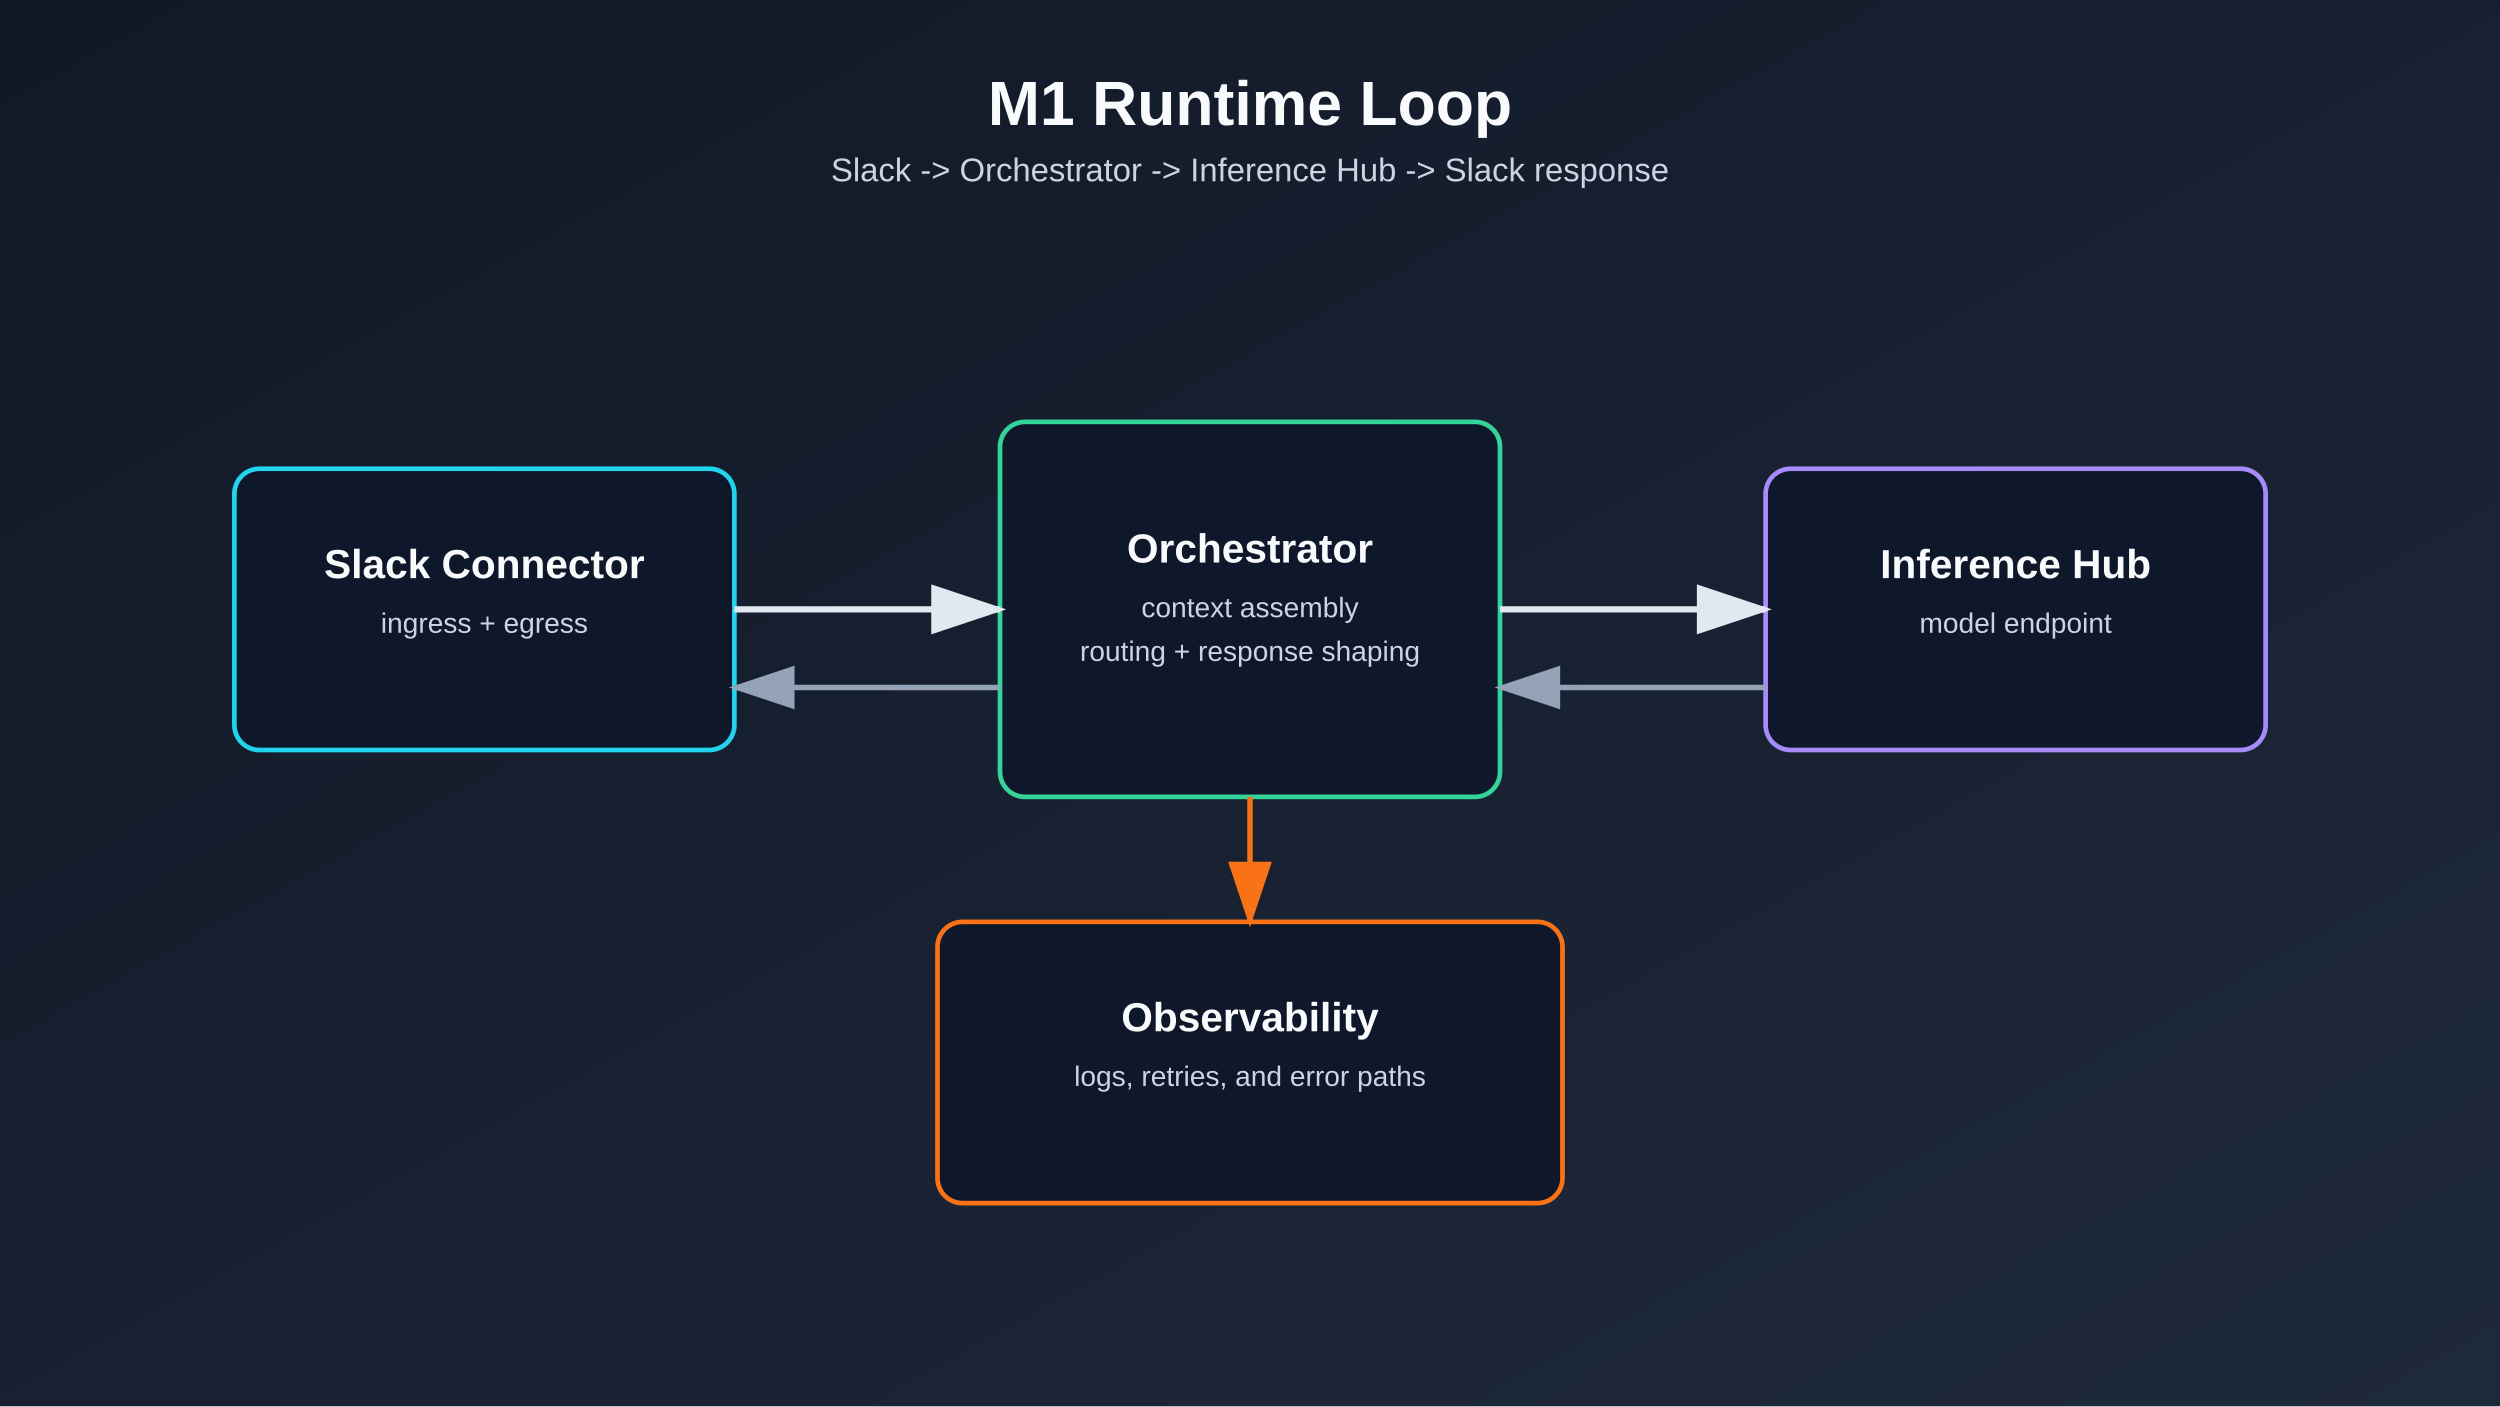
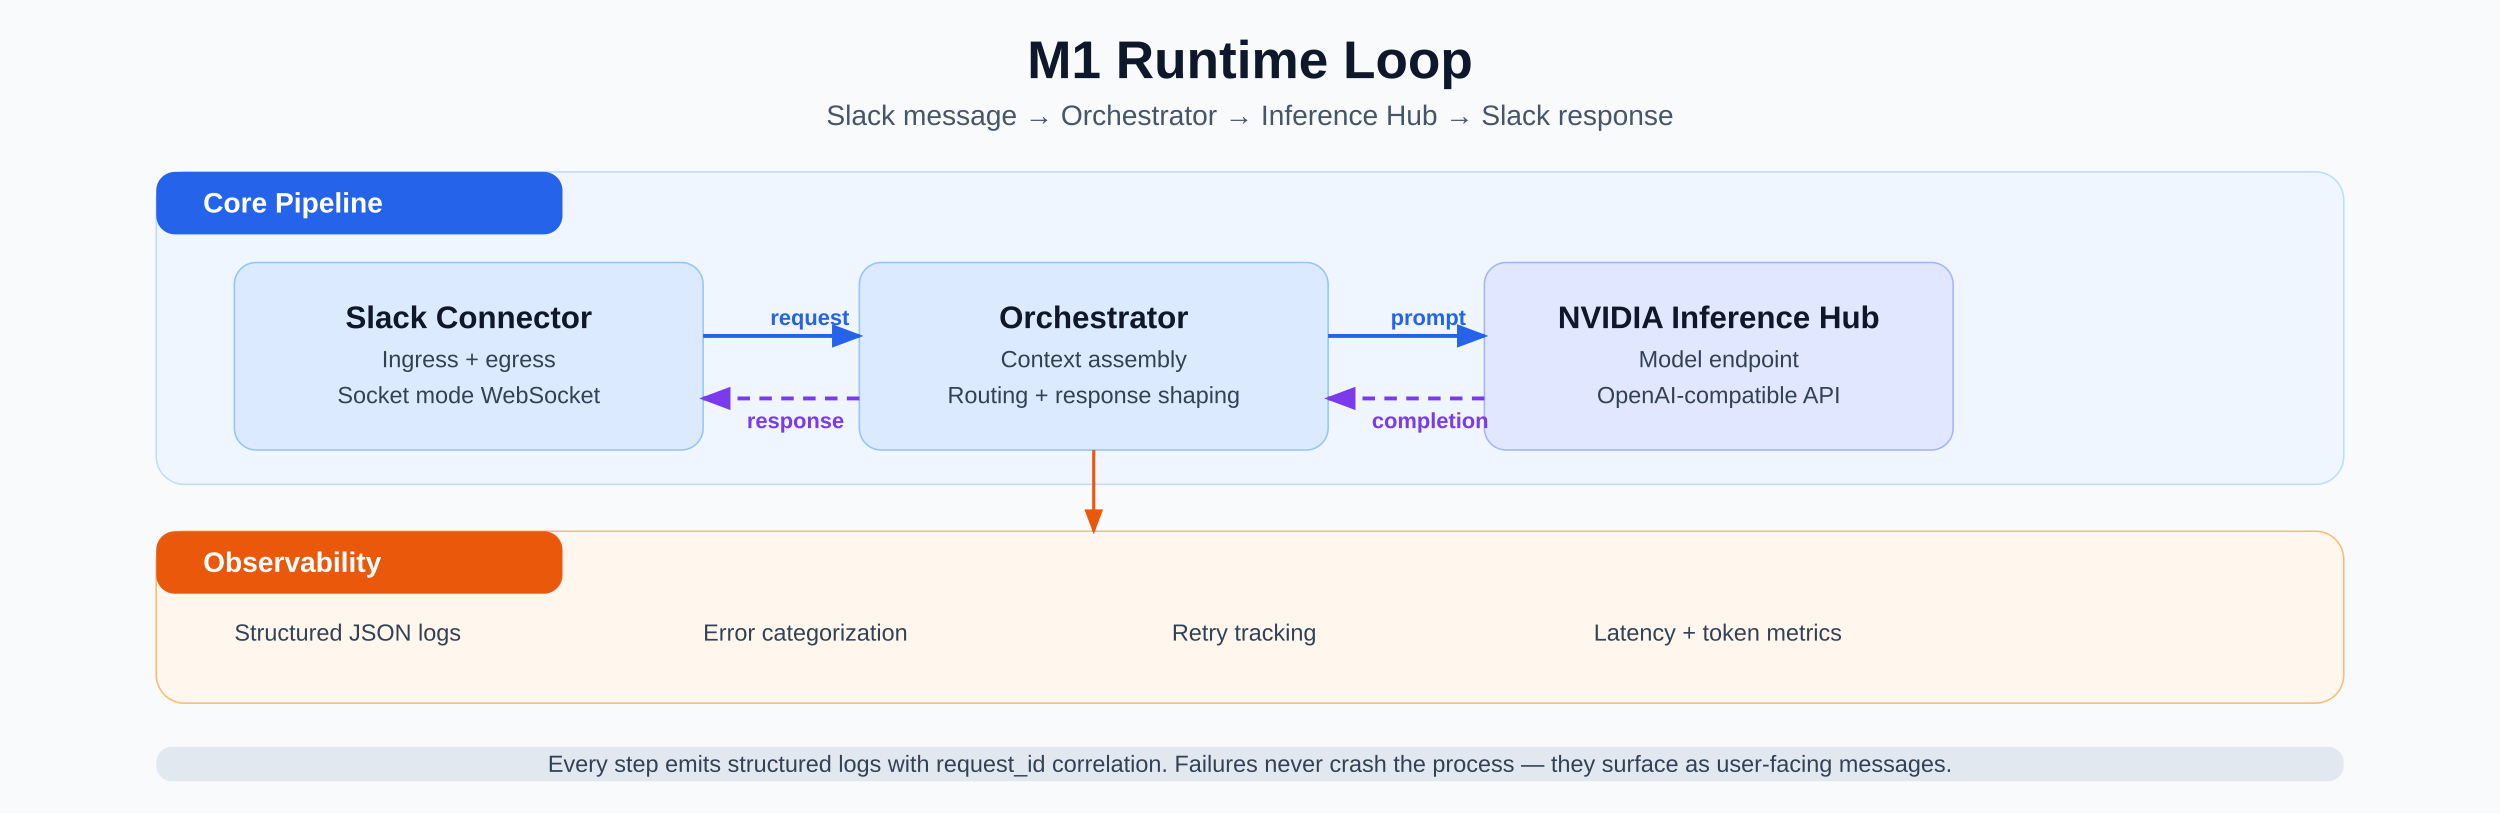
- <svg xmlns="http://www.w3.org/2000/svg" width="1600" height="900" viewBox="0 0 1600 900">
+ <svg xmlns="http://www.w3.org/2000/svg" width="1600" height="520" viewBox="0 0 1600 520">
  <defs>
-     <linearGradient id="bgGrad" x1="0" y1="0" x2="1" y2="1">
-       <stop offset="0%" stop-color="#111827" />
-       <stop offset="100%" stop-color="#1e293b" />
-     </linearGradient>
    <style>
-       .title { fill: #f8fafc; font: 700 40px Arial, sans-serif; }
-       .subtitle { fill: #cbd5e1; font: 500 21px Arial, sans-serif; }
-       .boxSlack { fill: #0f172a; stroke: #22d3ee; stroke-width: 3; rx: 16; }
-       .boxOrch { fill: #0f172a; stroke: #34d399; stroke-width: 3; rx: 16; }
-       .boxModel { fill: #0f172a; stroke: #a78bfa; stroke-width: 3; rx: 16; }
-       .boxObs { fill: #0f172a; stroke: #f97316; stroke-width: 3; rx: 16; }
-       .h { fill: #f8fafc; font: 700 26px Arial, sans-serif; }
-       .t { fill: #cbd5e1; font: 500 18px Arial, sans-serif; }
-       .arrowF { stroke: #e2e8f0; stroke-width: 4; fill: none; marker-end: url(#headF); }
-       .arrowB { stroke: #94a3b8; stroke-width: 3.5; fill: none; marker-end: url(#headB); }
-       .arrowObs { stroke: #f97316; stroke-width: 3.5; fill: none; marker-end: url(#headObs); }
+       .bg { fill: #f8fafc; }
+       .title { fill: #0f172a; font: 700 34px Arial, sans-serif; }
+       .subtitle { fill: #475569; font: 500 18px Arial, sans-serif; }
+       .stageTitle { fill: #ffffff; font: 700 18px Arial, sans-serif; }
+       .cardTitle { fill: #0f172a; font: 700 20px Arial, sans-serif; }
+       .cardText { fill: #334155; font: 500 15px Arial, sans-serif; }
+       .noteText { fill: #334155; font: 500 15px Arial, sans-serif; }
+       .labelFwd { fill: #2563eb; font: 600 14px Arial, sans-serif; }
+       .labelRet { fill: #7c3aed; font: 600 14px Arial, sans-serif; }
+       .labelObs { fill: #ea580c; font: 600 14px Arial, sans-serif; }
+       .arrowFwd { stroke: #2563eb; stroke-width: 2.5; fill: none; marker-end: url(#fwdHead); }
+       .arrowRet { stroke: #7c3aed; stroke-width: 2.5; fill: none; stroke-dasharray: 8 6; marker-end: url(#retHead); }
+       .arrowObs { stroke: #ea580c; stroke-width: 2; fill: none; marker-end: url(#obsHead); }
    </style>
-     <marker id="headF" markerWidth="12" markerHeight="8" refX="11" refY="4" orient="auto">
-       <polygon points="0 0, 12 4, 0 8" fill="#e2e8f0" />
+     <marker id="fwdHead" markerWidth="8" markerHeight="6" refX="7" refY="3" orient="auto">
+       <polygon points="0 0, 8 3, 0 6" fill="#2563eb" />
    </marker>
-     <marker id="headB" markerWidth="12" markerHeight="8" refX="11" refY="4" orient="auto">
-       <polygon points="0 0, 12 4, 0 8" fill="#94a3b8" />
+     <marker id="retHead" markerWidth="8" markerHeight="6" refX="7" refY="3" orient="auto">
+       <polygon points="0 0, 8 3, 0 6" fill="#7c3aed" />
    </marker>
-     <marker id="headObs" markerWidth="12" markerHeight="8" refX="11" refY="4" orient="auto">
-       <polygon points="0 0, 12 4, 0 8" fill="#f97316" />
+     <marker id="obsHead" markerWidth="8" markerHeight="6" refX="7" refY="3" orient="auto">
+       <polygon points="0 0, 8 3, 0 6" fill="#ea580c" />
    </marker>
  </defs>
-   <rect x="0" y="0" width="1600" height="900" fill="url(#bgGrad)" />
-   <text class="title" x="800" y="80" text-anchor="middle">M1 Runtime Loop</text>
-   <text class="subtitle" x="800" y="116" text-anchor="middle">Slack -&gt; Orchestrator -&gt; Inference Hub -&gt; Slack response</text>
-   <rect class="boxSlack" x="150" y="300" width="320" height="180" />
-   <text class="h" x="310" y="370" text-anchor="middle">Slack Connector</text>
-   <text class="t" x="310" y="405" text-anchor="middle">ingress + egress</text>
-   <rect class="boxOrch" x="640" y="270" width="320" height="240" />
-   <text class="h" x="800" y="360" text-anchor="middle">Orchestrator</text>
-   <text class="t" x="800" y="395" text-anchor="middle">context assembly</text>
-   <text class="t" x="800" y="423" text-anchor="middle">routing + response shaping</text>
-   <rect class="boxModel" x="1130" y="300" width="320" height="180" />
-   <text class="h" x="1290" y="370" text-anchor="middle">Inference Hub</text>
-   <text class="t" x="1290" y="405" text-anchor="middle">model endpoint</text>
-   <path class="arrowF" d="M470 390 L640 390" />
-   <path class="arrowF" d="M960 390 L1130 390" />
-   <path class="arrowB" d="M1130 440 L960 440" />
-   <path class="arrowB" d="M640 440 L470 440" />
-   <rect class="boxObs" x="600" y="590" width="400" height="180" />
-   <text class="h" x="800" y="660" text-anchor="middle">Observability</text>
-   <text class="t" x="800" y="695" text-anchor="middle">logs, retries, and error paths</text>
-   <path class="arrowObs" d="M800 510 L800 590" />
+   <rect class="bg" x="0" y="0" width="1600" height="520" />
+   <text class="title" x="800" y="50" text-anchor="middle">M1 Runtime Loop</text>
+   <text class="subtitle" x="800" y="80" text-anchor="middle">Slack message → Orchestrator → Inference Hub → Slack response</text>
+   <rect x="100" y="110" width="1400" height="200" rx="18" fill="#eff6ff" stroke="#bfdbfe" />
+   <rect x="100" y="110" width="260" height="40" rx="12" fill="#2563eb" />
+   <text class="stageTitle" x="130" y="136">Core Pipeline</text>
+   <rect x="150" y="168" width="300" height="120" rx="14" fill="#dbeafe" stroke="#93c5fd" />
+   <text class="cardTitle" x="300" y="210" text-anchor="middle">Slack Connector</text>
+   <text class="cardText" x="300" y="235" text-anchor="middle">Ingress + egress</text>
+   <text class="cardText" x="300" y="258" text-anchor="middle">Socket mode WebSocket</text>
+   <rect x="550" y="168" width="300" height="120" rx="14" fill="#dbeafe" stroke="#93c5fd" />
+   <text class="cardTitle" x="700" y="210" text-anchor="middle">Orchestrator</text>
+   <text class="cardText" x="700" y="235" text-anchor="middle">Context assembly</text>
+   <text class="cardText" x="700" y="258" text-anchor="middle">Routing + response shaping</text>
+   <rect x="950" y="168" width="300" height="120" rx="14" fill="#e0e7ff" stroke="#a5b4fc" />
+   <text class="cardTitle" x="1100" y="210" text-anchor="middle">NVIDIA Inference Hub</text>
+   <text class="cardText" x="1100" y="235" text-anchor="middle">Model endpoint</text>
+   <text class="cardText" x="1100" y="258" text-anchor="middle">OpenAI-compatible API</text>
+   <path class="arrowFwd" d="M450 215 L550 215" />
+   <text class="labelFwd" x="493" y="208">request</text>
+   <path class="arrowFwd" d="M850 215 L950 215" />
+   <text class="labelFwd" x="890" y="208">prompt</text>
+   <path class="arrowRet" d="M950 255 L850 255" />
+   <text class="labelRet" x="878" y="274">completion</text>
+   <path class="arrowRet" d="M550 255 L450 255" />
+   <text class="labelRet" x="478" y="274">response</text>
+   <rect x="100" y="340" width="1400" height="110" rx="18" fill="#fff7ed" stroke="#fdba74" />
+   <rect x="100" y="340" width="260" height="40" rx="12" fill="#ea580c" />
+   <text class="stageTitle" x="130" y="366">Observability</text>
+   <text class="cardText" x="150" y="410">Structured JSON logs</text>
+   <text class="cardText" x="450" y="410">Error categorization</text>
+   <text class="cardText" x="750" y="410">Retry tracking</text>
+   <text class="cardText" x="1020" y="410">Latency + token metrics</text>
+   <path class="arrowObs" d="M700 288 L700 340" />
+   <rect x="100" y="478" width="1400" height="22" rx="10" fill="#e2e8f0" />
+   <text class="noteText" x="800" y="494" text-anchor="middle">Every step emits structured logs with request_id correlation. Failures never crash the process — they surface as user-facing messages.</text>
</svg>
